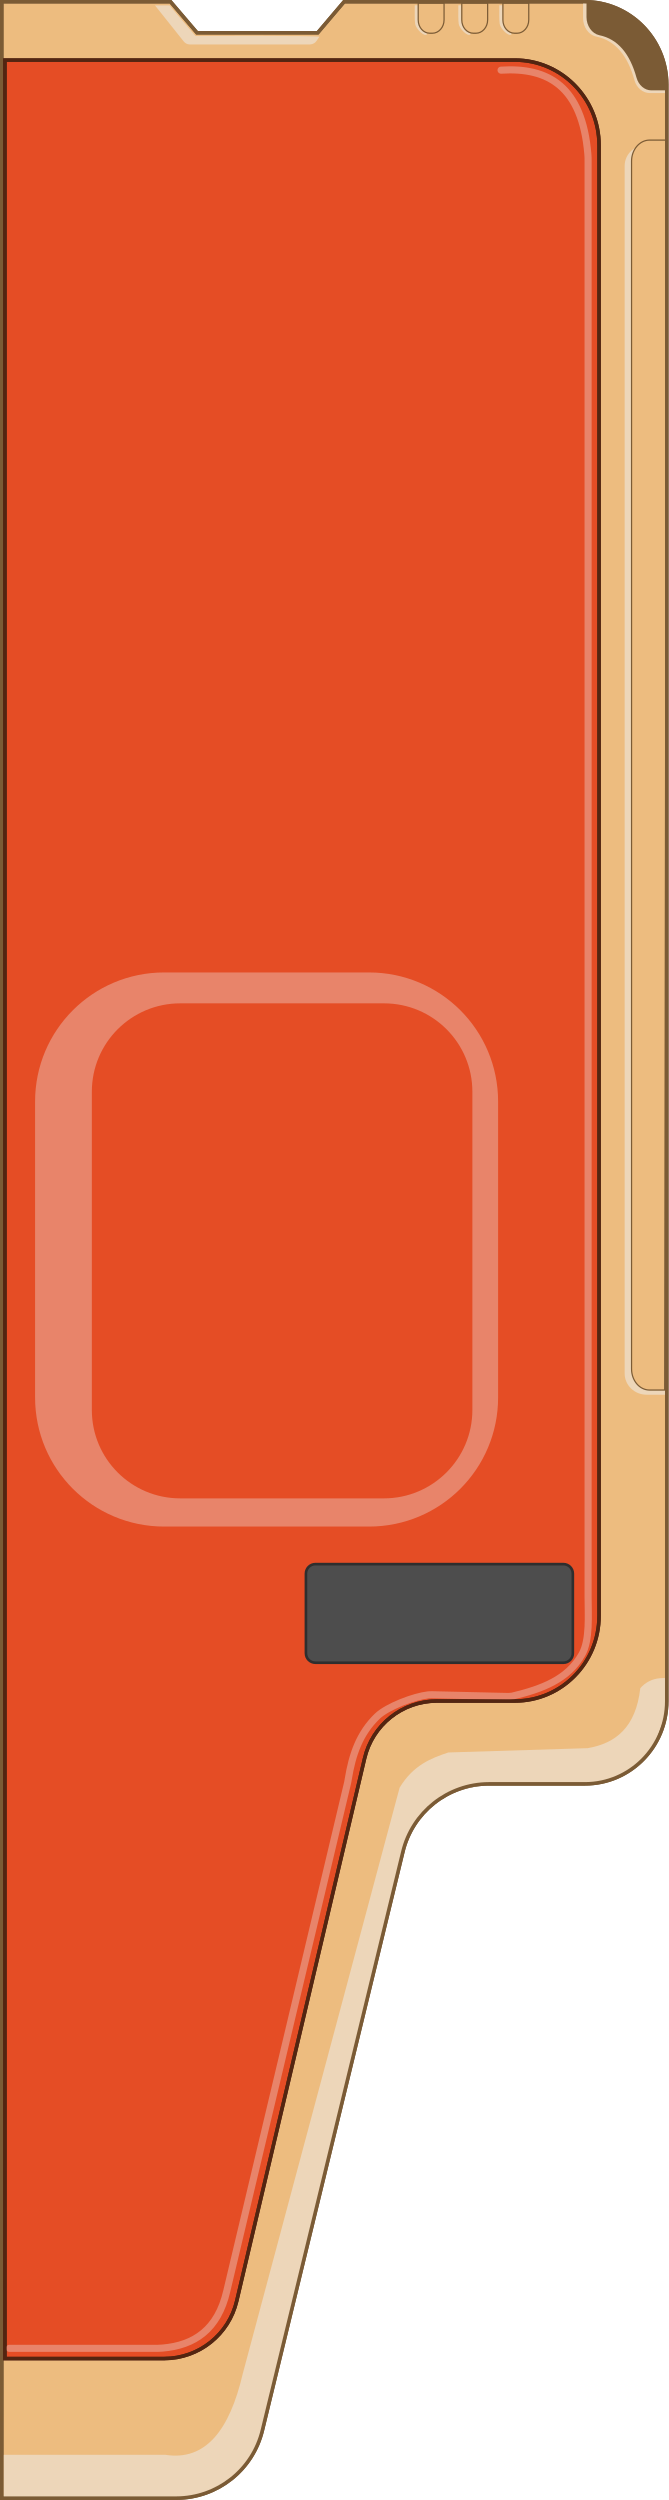
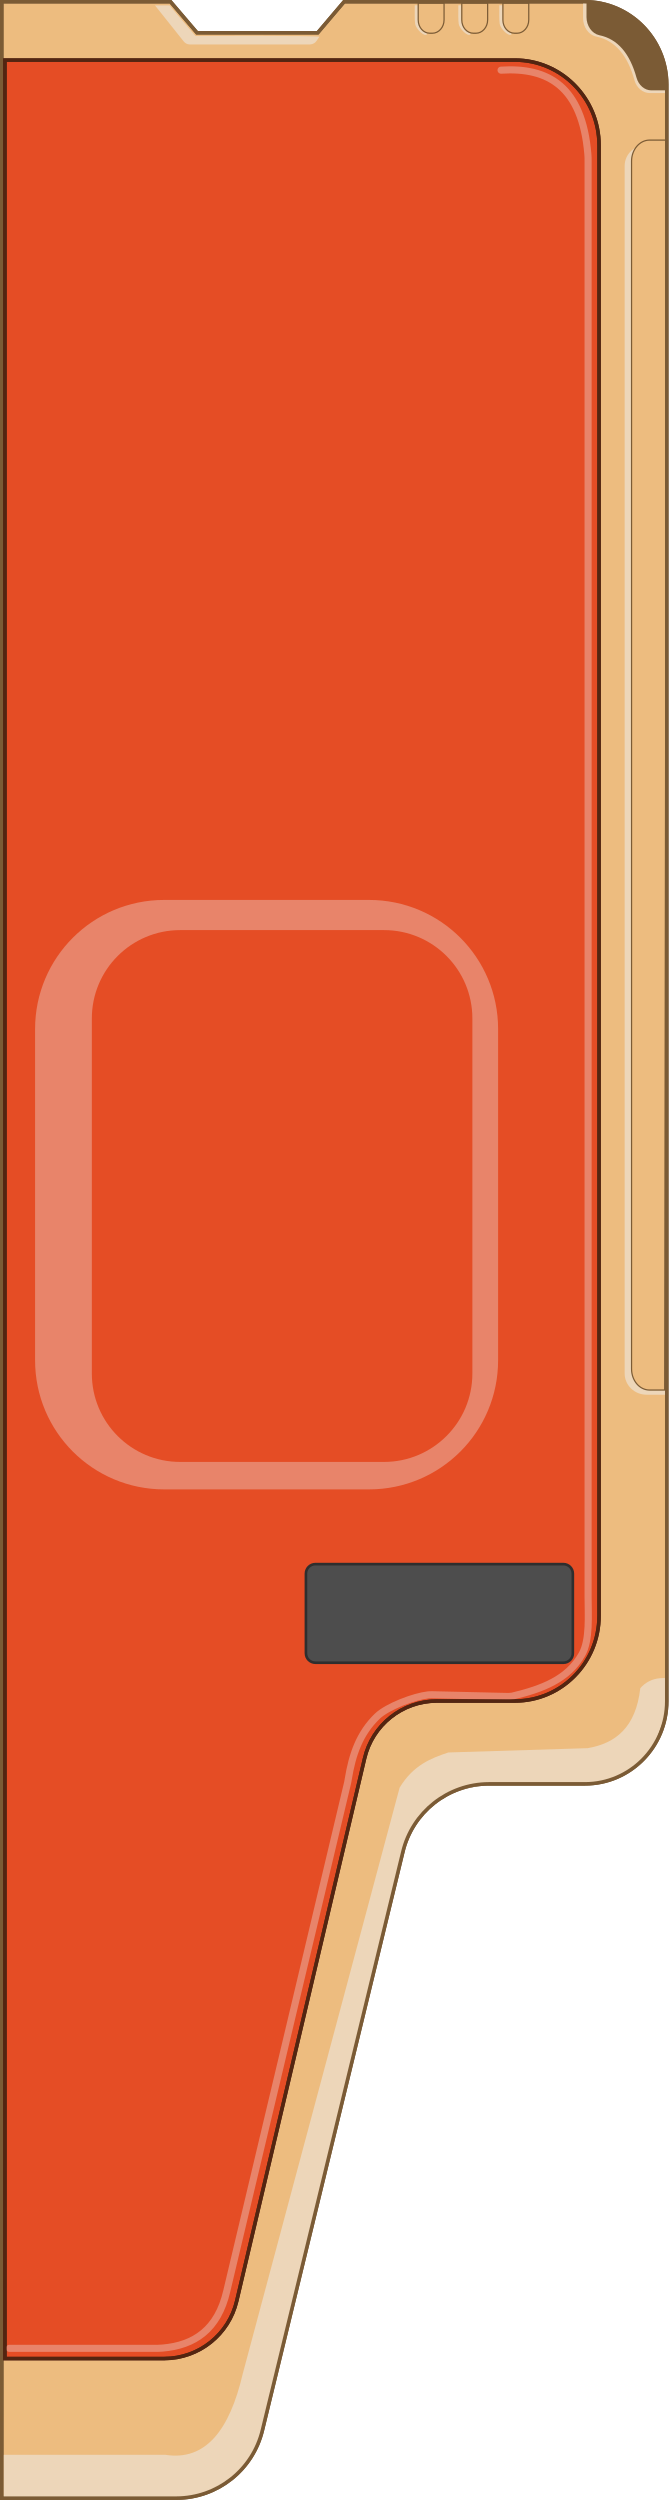
<svg xmlns="http://www.w3.org/2000/svg" version="1.1" id="Layer_1" x="0px" y="0px" viewBox="0 0 543.1 2030.7" style="enable-background:new 0 0 543.1 2030.7;" xml:space="preserve">
  <style type="text/css">
	.st0{fill:#EDBC7F;stroke:#7B5B35;stroke-width:2.88;stroke-miterlimit:10;}
	.st1{fill:#EDD6B9;}
	.st2{fill:#EDBC7F;stroke:#7B5B35;stroke-miterlimit:10;}
	.st3{fill:#7B5B35;}
	.st4{fill:none;stroke:#7B5B35;stroke-width:2.88;stroke-miterlimit:10;}
	.st5{fill:#E54D25;stroke:#532511;stroke-width:2.88;stroke-miterlimit:10;}
	.st6{fill:none;stroke:#E8846A;stroke-width:5.76;stroke-linecap:round;stroke-linejoin:round;}
	.st7{fill:none;stroke:#532511;stroke-width:2.88;stroke-miterlimit:10;}
	.st8{fill:#4D4D4D;stroke:#2E2E2E;stroke-width:2.16;stroke-miterlimit:10;}
	.st9{fill:#E54D25;stroke:#E8846A;stroke-width:64.8;stroke-miterlimit:10;}
	.st10{fill:#E54D25;}
</style>
  <g id="Layer_2_1_">
    <path class="st0" d="M474.9,1.4H279.5l-21.4,25.2H160L138.5,1.4H1.4v2027.8h141.9c33.3-0.1,62.2-23,69.9-55.4l114-469.4   c7.7-32.4,36.6-55.3,69.9-55.4h78c36.8,0,66.5-30.1,66.5-67.2V68.6C541.4,31.4,511.6,1.4,474.9,1.4z" />
    <path class="st1" d="M347,27.7c-2.2,2.9-9.3-4.5-9.8-8.3s-0.3-9.1-0.3-15.1h2.5l0.4,13.7L347,27.7z" />
    <path class="st2" d="M339.7,2.6v13.6c0,6,4.2,10.8,9.5,10.8h2c5.2,0,9.5-4.9,9.5-10.8V2.6H339.7z" />
    <path class="st1" d="M382.4,27.7c-2.2,2.9-9.3-4.5-9.8-8.3s-0.3-9.1-0.3-15.1h2.5l0.4,13.7L382.4,27.7z" />
    <path class="st2" d="M375.1,2.6v13.6c0,6,4.2,10.8,9.5,10.8h2c5.2,0,9.5-4.9,9.5-10.8V2.6H375.1z" />
    <path class="st1" d="M415.7,27.7c-2.2,2.9-9.3-4.5-9.8-8.3s-0.3-9.1-0.3-15.1h2.5l0.4,13.7L415.7,27.7z" />
    <path class="st2" d="M408.5,2.6v13.6c0,6,4.2,10.8,9.5,10.8h2c5.2,0,9.5-4.9,9.5-10.8V2.6H408.5z" />
    <path class="st1" d="M259.4,29.9l-2.1,3.1c-1.2,1.9-3.2,3-5.4,3.1h-97.8c-2,0-3.8-1-5-2.6L125.9,4.4h11.8l21.1,24.8   C158.8,29.2,260.4,28.8,259.4,29.9z" />
    <path class="st1" d="M542.1,117.6h-16.9c-9.8,0-17.8,7.7-17.8,17.1v981c0,9.5,8,17.2,17.8,17.2h15.1L542.1,117.6z" />
    <path class="st2" d="M541.4,113.8h-13.8c-8,0-14.6,7.7-14.6,17.1v981c0,9.5,6.5,17.2,14.6,17.2h12.3L541.4,113.8z" />
    <path class="st1" d="M473.6,0.9v13.7c0,7.4,4.5,13.8,10.7,15.1c15.6,3.2,25.6,15.6,31,35.3c1.7,6.3,6.8,10.6,12.5,10.6h13.7   l-4.4-24.2C530.9,24.9,512,9.5,484.2,1.9L473.6,0.9z" />
    <path class="st3" d="M476.4,0.4v13.4c0,7.2,4.4,13.5,10.4,14.8C502,31.7,511.7,43.9,517,63c1.7,6.2,6.6,10.4,12.1,10.4h13.4   l-4.3-23.7c-6-25.9-24.4-40.9-51.5-48.3L476.4,0.4z" />
    <path class="st1" d="M2.9,1994h131.5c32.5,5.1,52.1-19.9,62.8-65.9l127.4-476c11.1-18.4,25.7-24,39.6-28.6l113.2-3.5   c22.7-3.9,39.1-16.9,42.7-48.7c4-4.7,9.7-7.6,15.8-8.1l5-0.3v29l-9.7,26.4l-12,15.8l-22.4,11.4c0,0-23.2,5.3-26.9,4.4   s-78.4,0-78.4,0l-21,4.4l-18.7,10.5l-10.5,11.4l-8.9,14.1l-6,19.3l-98.6,402.6l-10.4,41.3l-8.2,34.3l-12.7,18.4l-20.9,15l-23.2,7.9   H2.9V1994z" />
    <path class="st4" d="M474.9,1.4H279.5l-21.4,25.2H160L138.5,1.4H1.4v2027.8h141.9c33.3-0.1,62.2-23,69.9-55.4l114-469.4   c7.7-32.4,36.6-55.3,69.9-55.4h78c36.8,0,66.5-30.1,66.5-67.2V68.6C541.4,31.4,511.6,1.4,474.9,1.4z" />
    <path class="st5" d="M4,1915.8h129.6c28-0.1,52.3-19.5,58.7-46.8l103.8-440.5c6.3-27.3,30.6-46.7,58.6-46.8h63.5   c37.8,0,68.4-31,68.4-69.2V118c0-38.2-30.6-69.2-68.4-69.2H4V1915.8z" />
    <path class="st6" d="M407,57c38.4-2.5,65.9,13.4,70.5,68.1c0.2,1.9,0.2,3.9,0.2,5.8v1166.7c0,14,1.6,34.6-5,46.2   c-11.4,20.3-32.4,28.1-56,33.8c-0.4,0.1-0.8,0.2-1.2,0.2c-1.3,0.2-2.7,0.3-4,0.2l-60.9-1.4c-0.9,0-1.8,0-2.7,0.1   c-11.6,1.3-33.1,9.4-41.5,17.4c-14.4,13.9-20.3,31.3-23.5,51c-0.3,1.8-0.6,3.6-1.1,5.3L184.2,1861c-7.1,31-26.1,44.1-52.2,46.3   c-1.3,0.1-2.5,0.2-3.8,0.2H7.6" />
    <path class="st7" d="M4,1915.8h129.6c28-0.1,52.3-19.5,58.7-46.8l103.8-440.5c6.3-27.3,30.6-46.7,58.6-46.8h63.5   c37.8,0,68.4-31,68.4-69.2V118c0-38.2-30.6-69.2-68.4-69.2H4V1915.8z" />
    <path class="st2" d="M757.3,295.8" />
  </g>
  <path class="st8" d="M457.7,1350.6H256.2c-4.2,0-7.7-3.4-7.7-7.7v-64.7c0-4.2,3.4-7.7,7.7-7.7h201.4c4.2,0,7.7,3.4,7.7,7.7v64.7  C465.4,1347.1,461.9,1350.6,457.7,1350.6z" />
  <g>
-     <path class="st9" d="M299.8,1207.6H133.3c-40,0-72.4-32.4-72.4-72.4V894.7c0-40,32.4-72.4,72.4-72.4h166.5   c40,0,72.4,32.4,72.4,72.4v240.5C372.2,1175.2,339.8,1207.6,299.8,1207.6z" />
-     <path class="st10" d="M311.9,1217.1H146.4c-39.7,0-71.8-32.1-71.8-71.8V886.8c0-39.7,32.1-71.8,71.8-71.8h165.5   c39.7,0,71.8,32.1,71.8,71.8v258.5C383.7,1184.9,351.5,1217.1,311.9,1217.1z" />
+     <path class="st9" d="M299.8,1177.4H133.3c-40,0-72.4-32.4-72.4-72.4V835.8c0-40,32.4-72.4,72.4-72.4h166.5   c40,0,72.4,32.4,72.4,72.4V1105C372.2,1145,339.8,1177.4,299.8,1177.4z" />
+     <path class="st10" d="M311.9,1187.5H146.4c-39.7,0-71.8-32.1-71.8-71.8V827.3c0-39.7,32.1-71.8,71.8-71.8h165.5   c39.7,0,71.8,32.1,71.8,71.8v288.4C383.7,1155.4,351.5,1187.5,311.9,1187.5z" />
  </g>
</svg>
